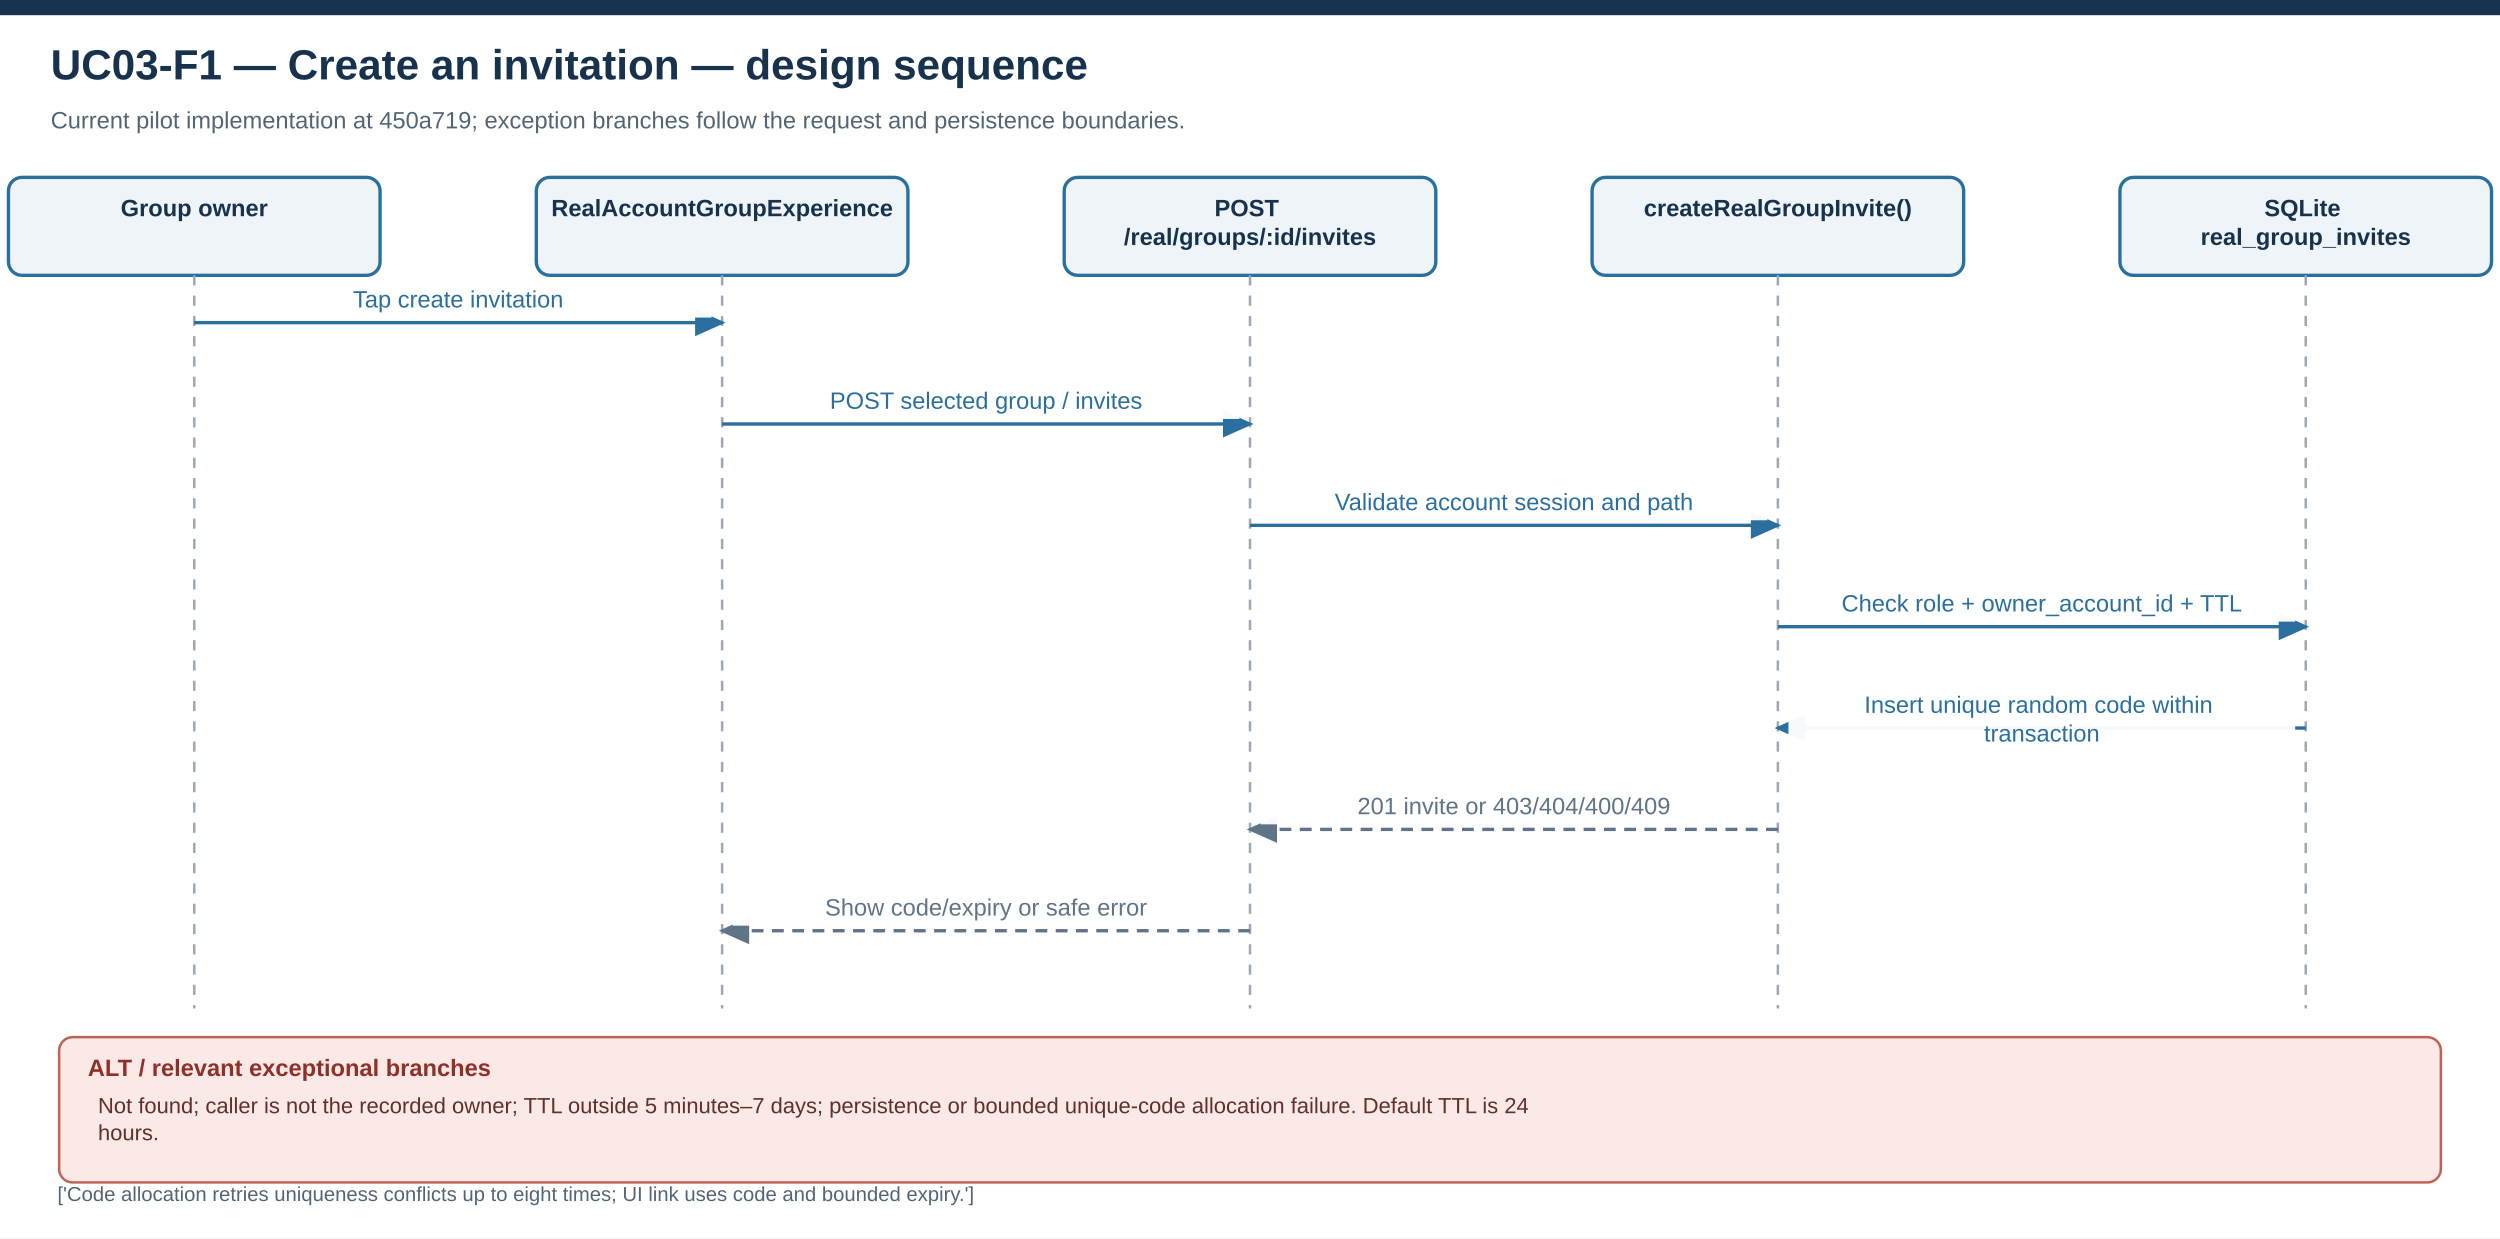
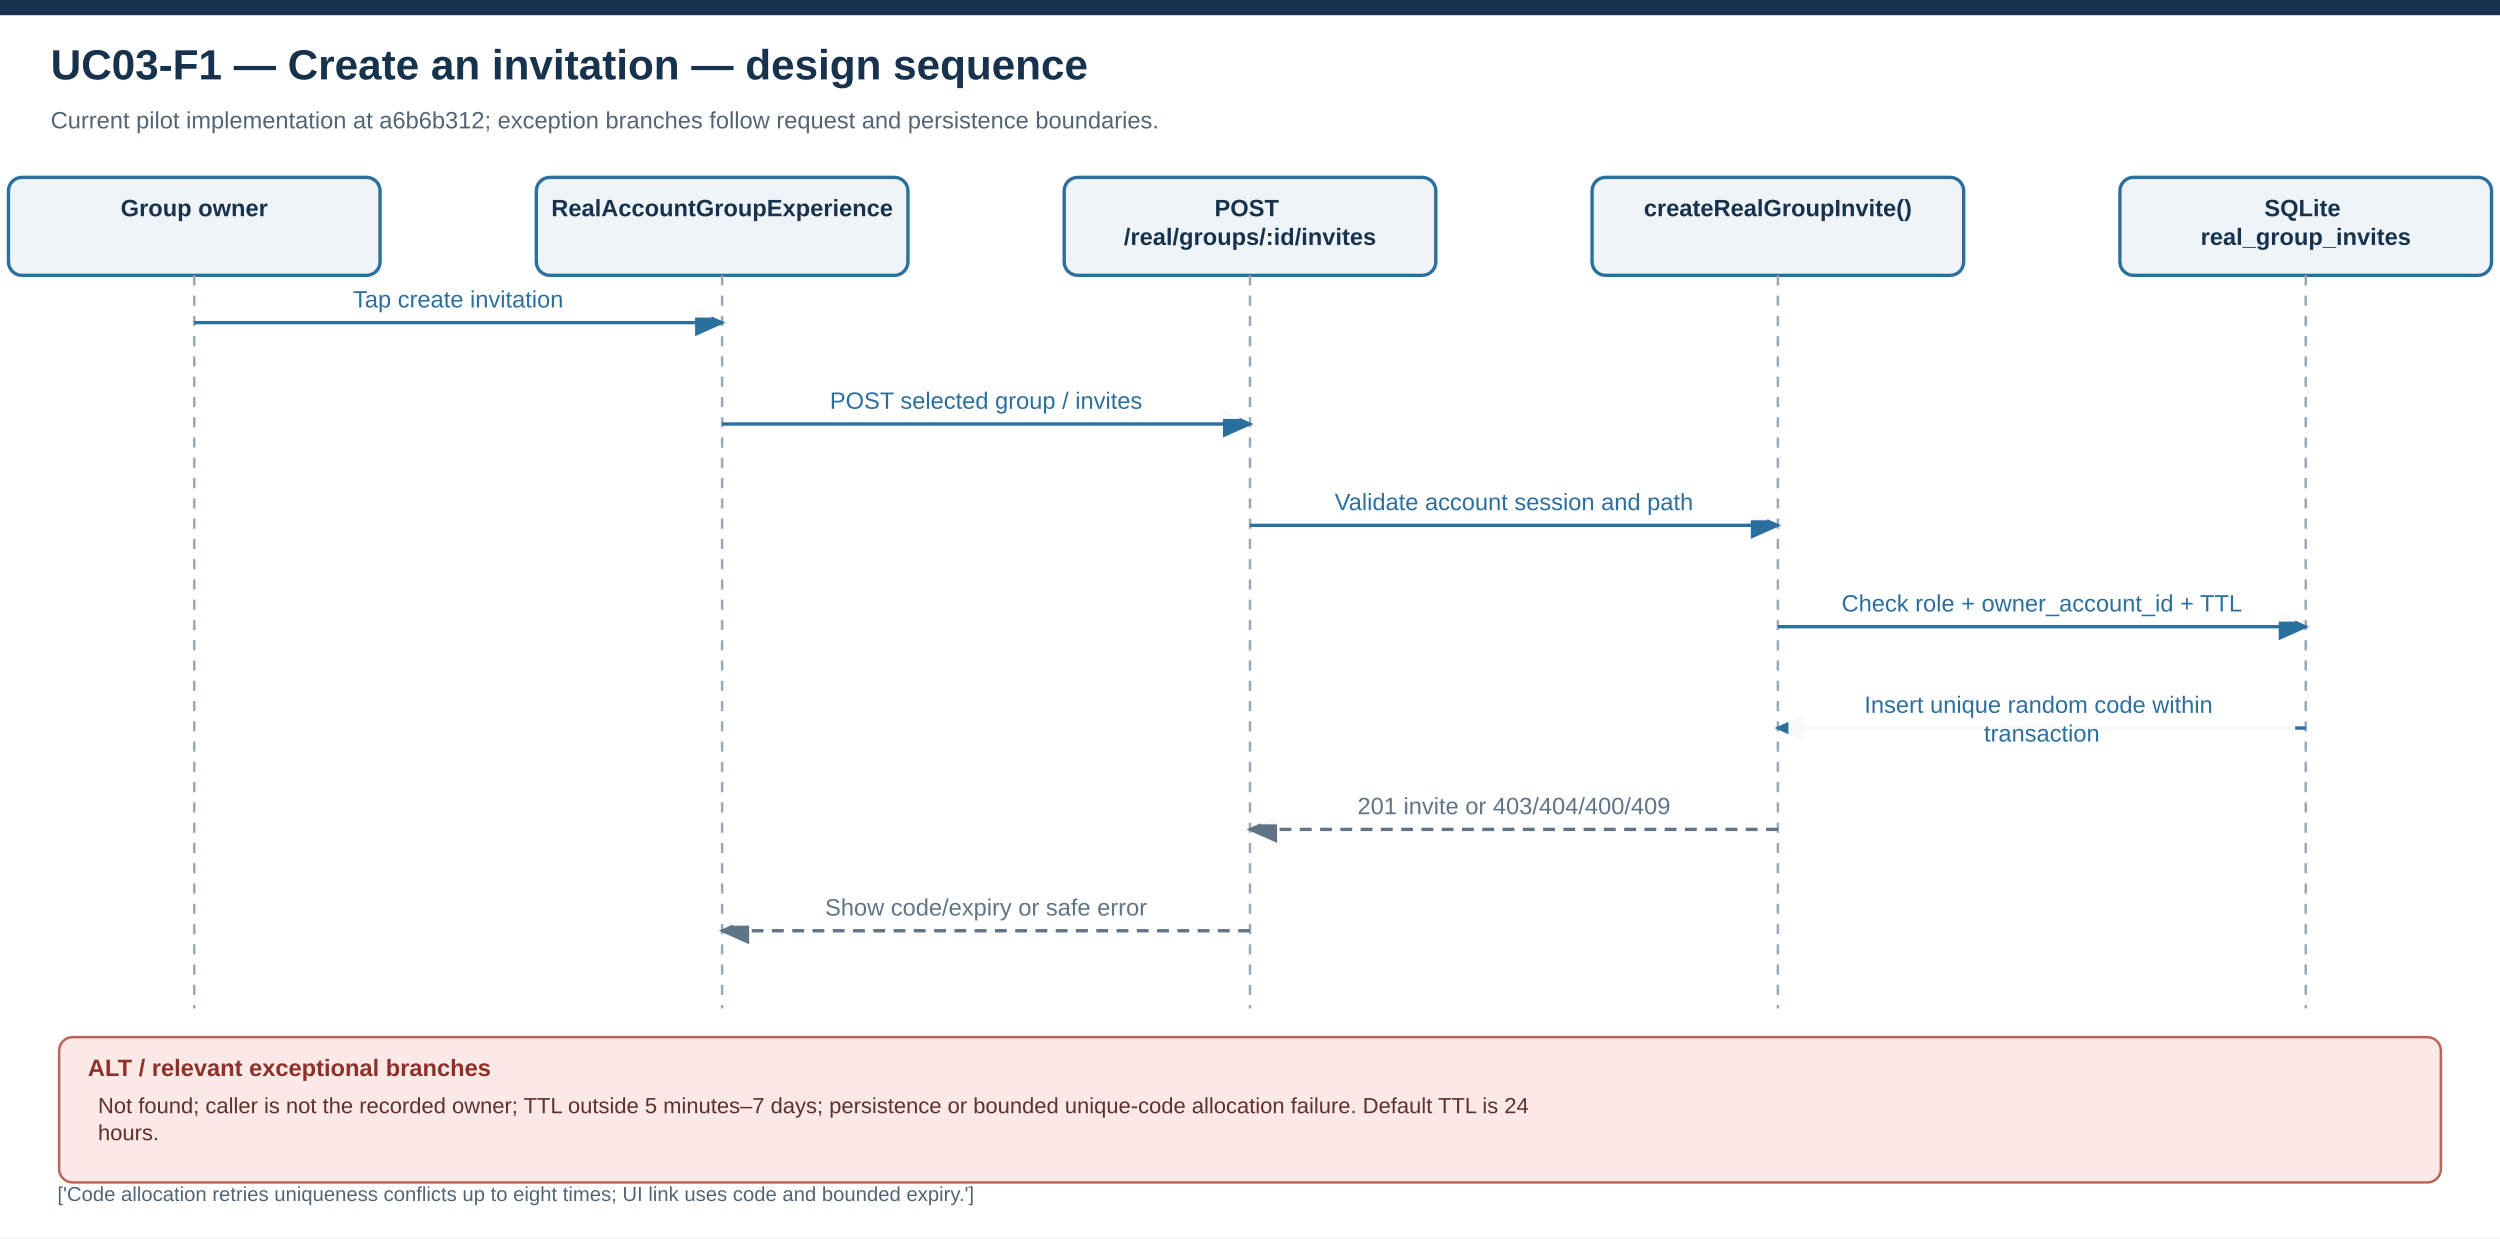
<svg xmlns="http://www.w3.org/2000/svg" width="1480px" height="733px" viewBox="0 0 1480 733" role="img" aria-label="UC03-F1 — Create an invitation — design sequence">
  <defs>
    <marker id="arrow" markerWidth="9" markerHeight="8" refX="8" refY="4" orient="auto">
      <path d="M0,0 L9,4 L0,8 z" fill="#607487" />
    </marker>
    <marker id="arrowBlue" markerWidth="9" markerHeight="8" refX="8" refY="4" orient="auto">
      <path d="M0,0 L9,4 L0,8 z" fill="#2b6f9f" />
    </marker>
    <marker id="arrowRed" markerWidth="9" markerHeight="8" refX="8" refY="4" orient="auto">
      <path d="M0,0 L9,4 L0,8 z" fill="#b34339" />
    </marker>
  </defs>
  <rect x="0" y="0" width="1480" height="733" fill="#ffffff" />
  <rect x="0" y="0" width="1480" height="9" fill="#17324d" />
  <text x="30" y="47" text-anchor="start" font-family="Arial, Helvetica, sans-serif" font-size="25px" font-weight="bold" fill="#17324d" word-spacing="1px" class="">UC03-F1 — Create an invitation — design sequence</text>
  <text x="30" y="76" text-anchor="start" font-family="Arial, Helvetica, sans-serif" font-size="14px" font-weight="normal" fill="#536575" word-spacing="1px">
-     <tspan x="30" dy="0">Current pilot implementation at 450a719; exception branches follow the request and persistence boundaries.</tspan>
+     <tspan x="30" dy="0">Current pilot implementation at a6b6b312; exception branches follow request and persistence boundaries.</tspan>
  </text>
  <rect x="5.0" y="105" width="220" height="58" rx="8" fill="#eef4f8" stroke="#2b6f9f" stroke-width="2" />
  <text x="115.0" y="128" text-anchor="middle" font-family="Arial, Helvetica, sans-serif" font-size="14px" font-weight="bold" fill="#17324d" word-spacing="1px">
    <tspan x="115.0" dy="0">Group owner</tspan>
  </text>
  <line x1="115.0" y1="163" x2="115.0" y2="597" stroke="#9aaab7" stroke-width="1.5" stroke-dasharray="6 6" />
  <rect x="317.5" y="105" width="220" height="58" rx="8" fill="#eef4f8" stroke="#2b6f9f" stroke-width="2" />
  <text x="427.5" y="128" text-anchor="middle" font-family="Arial, Helvetica, sans-serif" font-size="14px" font-weight="bold" fill="#17324d" word-spacing="1px">
    <tspan x="427.5" dy="0">RealAccountGroupExperience</tspan>
  </text>
  <line x1="427.5" y1="163" x2="427.5" y2="597" stroke="#9aaab7" stroke-width="1.5" stroke-dasharray="6 6" />
  <rect x="630.0" y="105" width="220" height="58" rx="8" fill="#eef4f8" stroke="#2b6f9f" stroke-width="2" />
  <text x="740.0" y="128" text-anchor="middle" font-family="Arial, Helvetica, sans-serif" font-size="14px" font-weight="bold" fill="#17324d" word-spacing="1px">
    <tspan x="740.0" dy="0">POST</tspan>
    <tspan x="740.0" dy="17">/real/groups/:id/invites</tspan>
  </text>
  <line x1="740.0" y1="163" x2="740.0" y2="597" stroke="#9aaab7" stroke-width="1.5" stroke-dasharray="6 6" />
  <rect x="942.5" y="105" width="220" height="58" rx="8" fill="#eef4f8" stroke="#2b6f9f" stroke-width="2" />
  <text x="1052.5" y="128" text-anchor="middle" font-family="Arial, Helvetica, sans-serif" font-size="14px" font-weight="bold" fill="#17324d" word-spacing="1px">
    <tspan x="1052.5" dy="0">createRealGroupInvite()</tspan>
  </text>
  <line x1="1052.5" y1="163" x2="1052.5" y2="597" stroke="#9aaab7" stroke-width="1.5" stroke-dasharray="6 6" />
  <rect x="1255.0" y="105" width="220" height="58" rx="8" fill="#eef4f8" stroke="#2b6f9f" stroke-width="2" />
  <text x="1365.0" y="128" text-anchor="middle" font-family="Arial, Helvetica, sans-serif" font-size="14px" font-weight="bold" fill="#17324d" word-spacing="1px">
    <tspan x="1365.0" dy="0">SQLite</tspan>
    <tspan x="1365.0" dy="17">real_group_invites</tspan>
  </text>
  <line x1="1365.0" y1="163" x2="1365.0" y2="597" stroke="#9aaab7" stroke-width="1.5" stroke-dasharray="6 6" />
  <line x1="115.0" y1="191" x2="427.5" y2="191" stroke="#2b6f9f" stroke-width="2" marker-end="url(#arrowBlue)" />
  <rect x="121.25" y="166" width="300" height="22" fill="#ffffff" opacity="0.96" />
  <text x="271.25" y="182" text-anchor="middle" font-family="Arial, Helvetica, sans-serif" font-size="14px" font-weight="normal" fill="#2b6f9f" word-spacing="1px">
    <tspan x="271.25" dy="0">Tap create invitation</tspan>
  </text>
  <line x1="427.5" y1="251" x2="740.0" y2="251" stroke="#2b6f9f" stroke-width="2" marker-end="url(#arrowBlue)" />
  <rect x="433.75" y="226" width="300" height="22" fill="#ffffff" opacity="0.96" />
  <text x="583.75" y="242" text-anchor="middle" font-family="Arial, Helvetica, sans-serif" font-size="14px" font-weight="normal" fill="#2b6f9f" word-spacing="1px">
    <tspan x="583.75" dy="0">POST selected group / invites</tspan>
  </text>
  <line x1="740.0" y1="311" x2="1052.5" y2="311" stroke="#2b6f9f" stroke-width="2" marker-end="url(#arrowBlue)" />
  <rect x="746.25" y="286" width="300" height="22" fill="#ffffff" opacity="0.96" />
  <text x="896.25" y="302" text-anchor="middle" font-family="Arial, Helvetica, sans-serif" font-size="14px" font-weight="normal" fill="#2b6f9f" word-spacing="1px">
    <tspan x="896.25" dy="0">Validate account session and path</tspan>
  </text>
  <line x1="1052.5" y1="371" x2="1365.0" y2="371" stroke="#2b6f9f" stroke-width="2" marker-end="url(#arrowBlue)" />
  <rect x="1058.75" y="346" width="300" height="22" fill="#ffffff" opacity="0.96" />
  <text x="1208.75" y="362" text-anchor="middle" font-family="Arial, Helvetica, sans-serif" font-size="14px" font-weight="normal" fill="#2b6f9f" word-spacing="1px">
    <tspan x="1208.75" dy="0">Check role + owner_account_id + TTL</tspan>
  </text>
  <line x1="1365.0" y1="431" x2="1052.5" y2="431" stroke="#2b6f9f" stroke-width="2" marker-end="url(#arrowBlue)" />
  <rect x="1058.75" y="406" width="300" height="39" fill="#ffffff" opacity="0.96" />
  <text x="1208.75" y="422" text-anchor="middle" font-family="Arial, Helvetica, sans-serif" font-size="14px" font-weight="normal" fill="#2b6f9f" word-spacing="1px">
    <tspan x="1208.75" dy="0">Insert unique random code within</tspan>
    <tspan x="1208.75" dy="17">transaction</tspan>
  </text>
  <line x1="1052.5" y1="491" x2="740.0" y2="491" stroke="#607487" stroke-width="2" stroke-dasharray="7 5" marker-end="url(#arrow)" />
  <rect x="746.25" y="466" width="300" height="22" fill="#ffffff" opacity="0.96" />
  <text x="896.25" y="482" text-anchor="middle" font-family="Arial, Helvetica, sans-serif" font-size="14px" font-weight="normal" fill="#607487" word-spacing="1px">
    <tspan x="896.25" dy="0">201 invite or 403/404/400/409</tspan>
  </text>
  <line x1="740.0" y1="551" x2="427.5" y2="551" stroke="#607487" stroke-width="2" stroke-dasharray="7 5" marker-end="url(#arrow)" />
  <rect x="433.75" y="526" width="300" height="22" fill="#ffffff" opacity="0.96" />
  <text x="583.75" y="542" text-anchor="middle" font-family="Arial, Helvetica, sans-serif" font-size="14px" font-weight="normal" fill="#607487" word-spacing="1px">
    <tspan x="583.75" dy="0">Show code/expiry or safe error</tspan>
  </text>
  <rect x="35" y="614" width="1410" height="86" rx="8" fill="#fbe9e7" stroke="#bd6458" stroke-width="1.5" />
  <text x="52" y="637" text-anchor="start" font-family="Arial, Helvetica, sans-serif" font-size="14px" font-weight="bold" fill="#8f3029" word-spacing="1px" class="">ALT / relevant exceptional branches</text>
  <text x="58" y="659" text-anchor="start" font-family="Arial, Helvetica, sans-serif" font-size="13px" font-weight="normal" fill="#5f302c" word-spacing="1px">
    <tspan x="58" dy="0">Not found; caller is not the recorded owner; TTL outside 5 minutes–7 days; persistence or bounded unique-code allocation failure. Default TTL is 24</tspan>
    <tspan x="58" dy="16">hours.</tspan>
  </text>
  <text x="34" y="711" text-anchor="start" font-family="Arial, Helvetica, sans-serif" font-size="12px" font-weight="normal" fill="#536575" word-spacing="1px">
    <tspan x="34" dy="0">['Code allocation retries uniqueness conflicts up to eight times; UI link uses code and bounded expiry.']</tspan>
  </text>
</svg>
